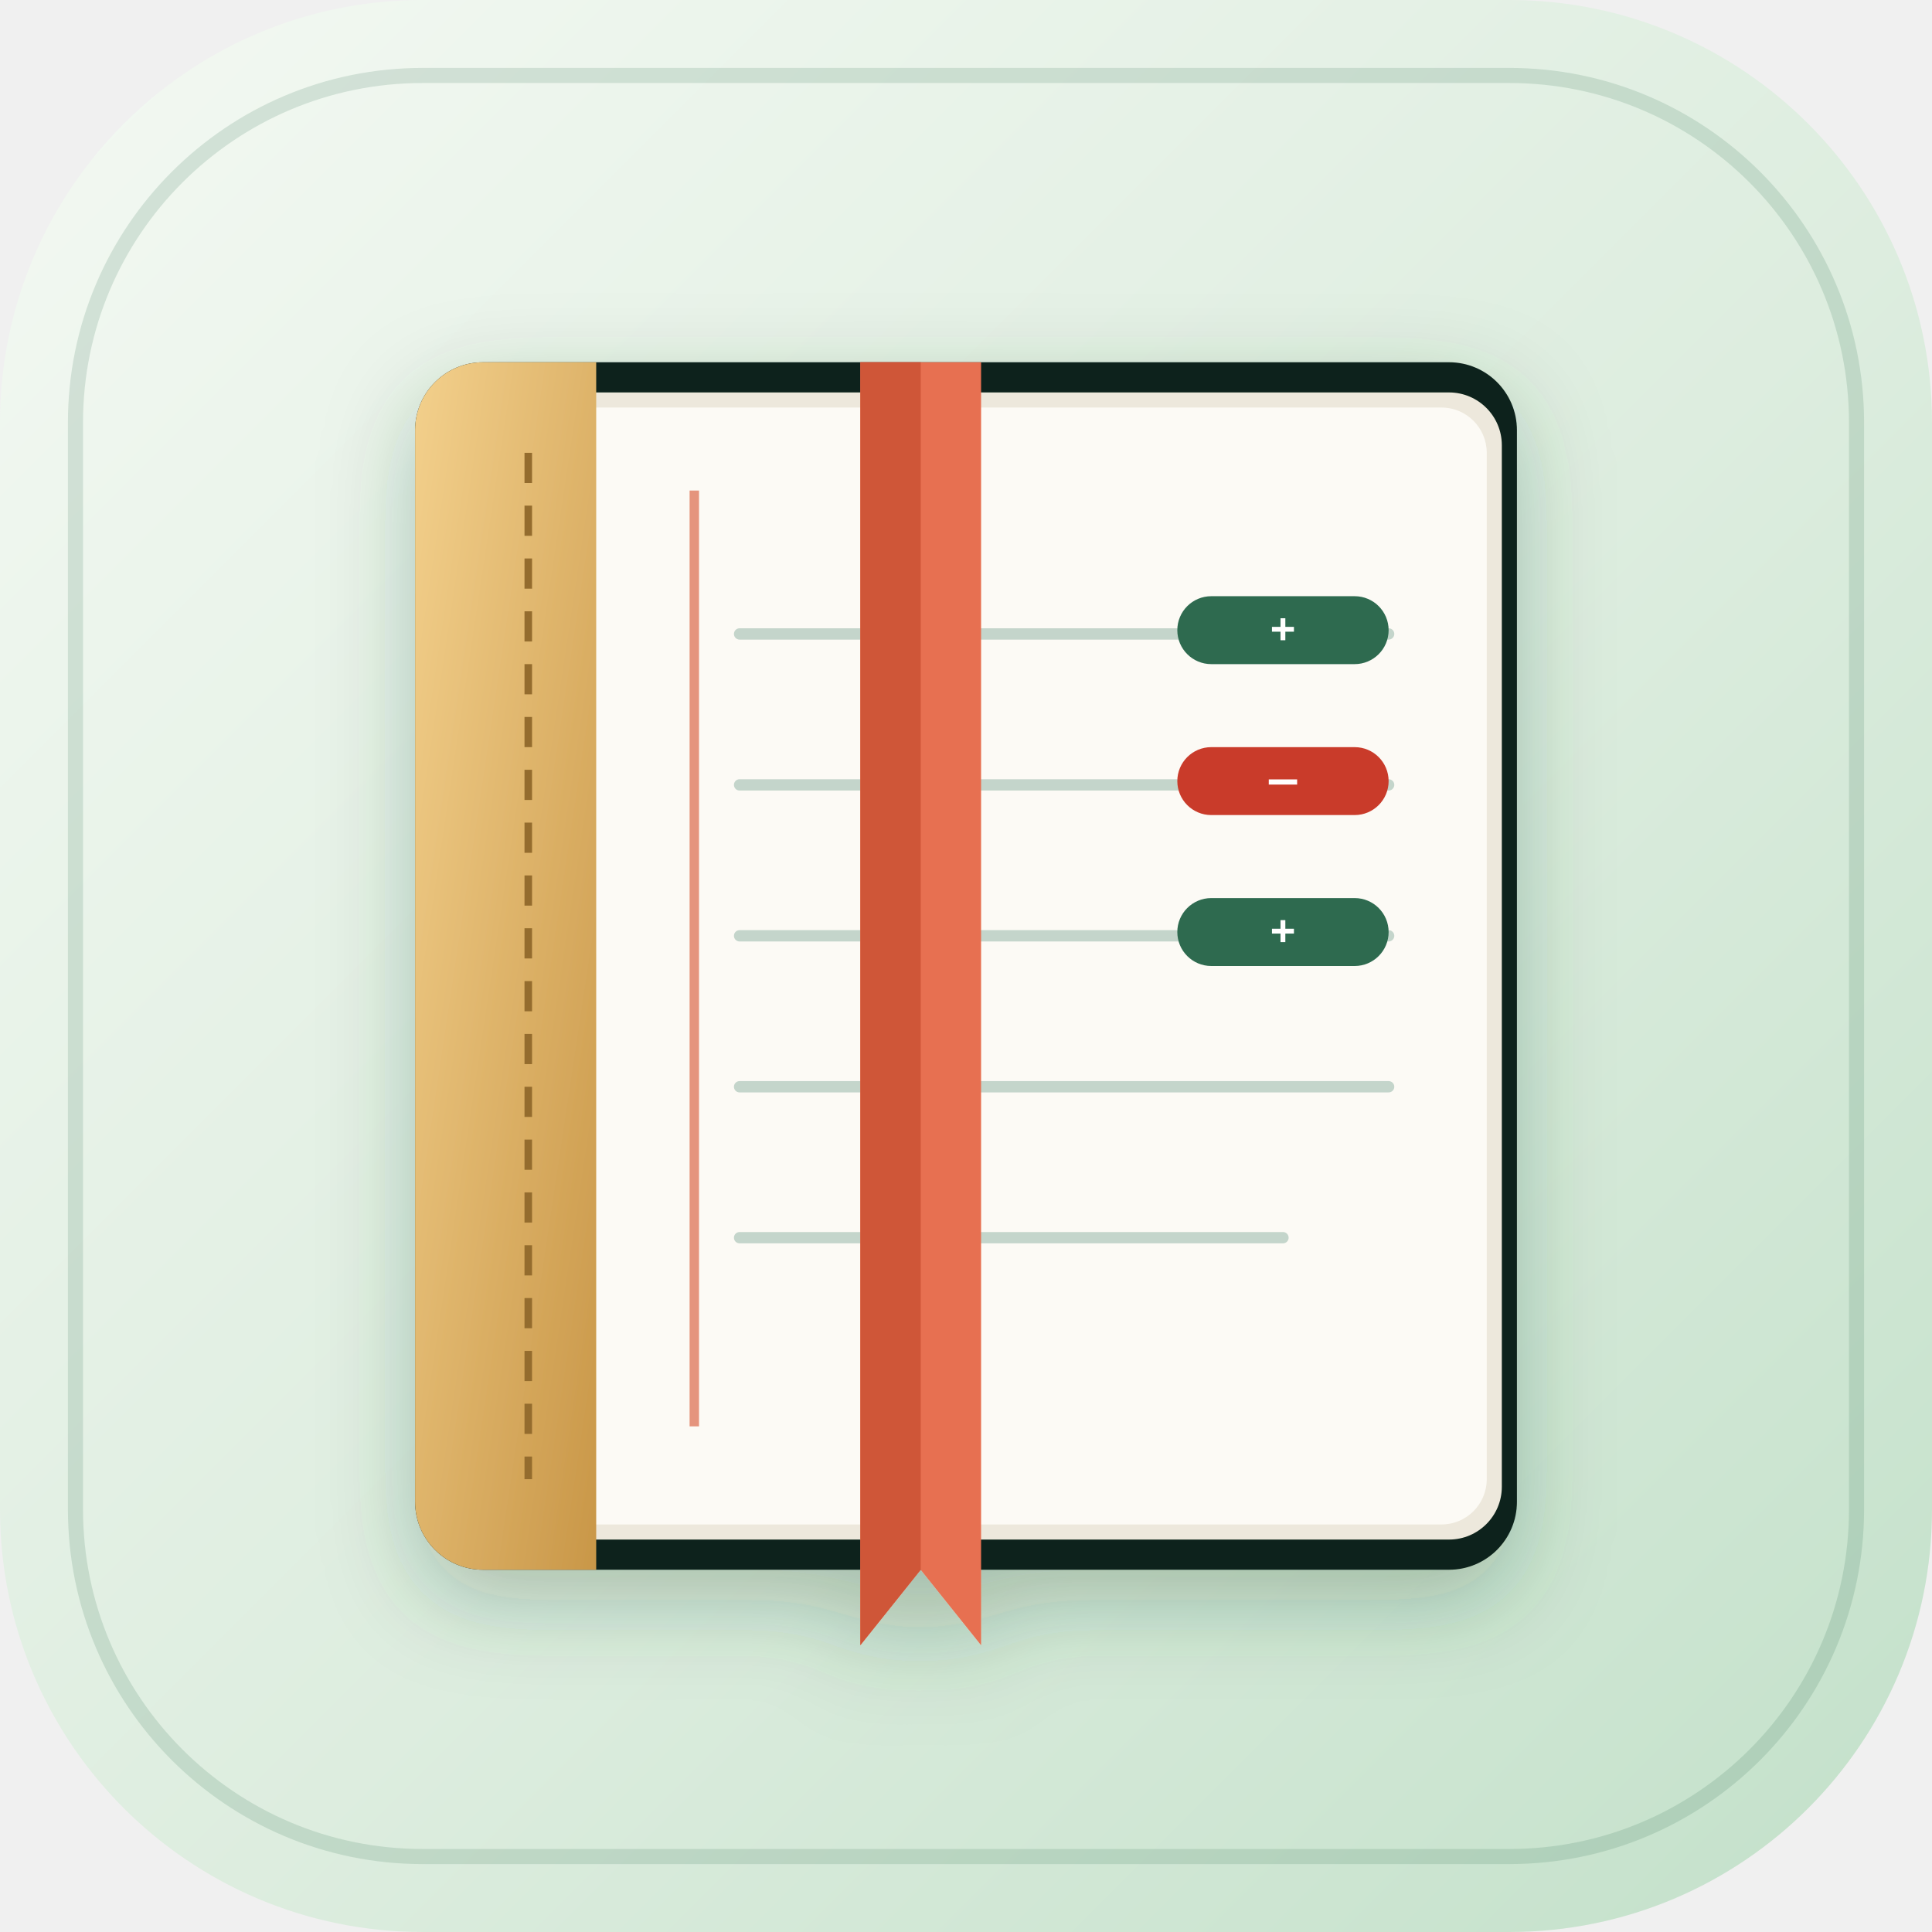
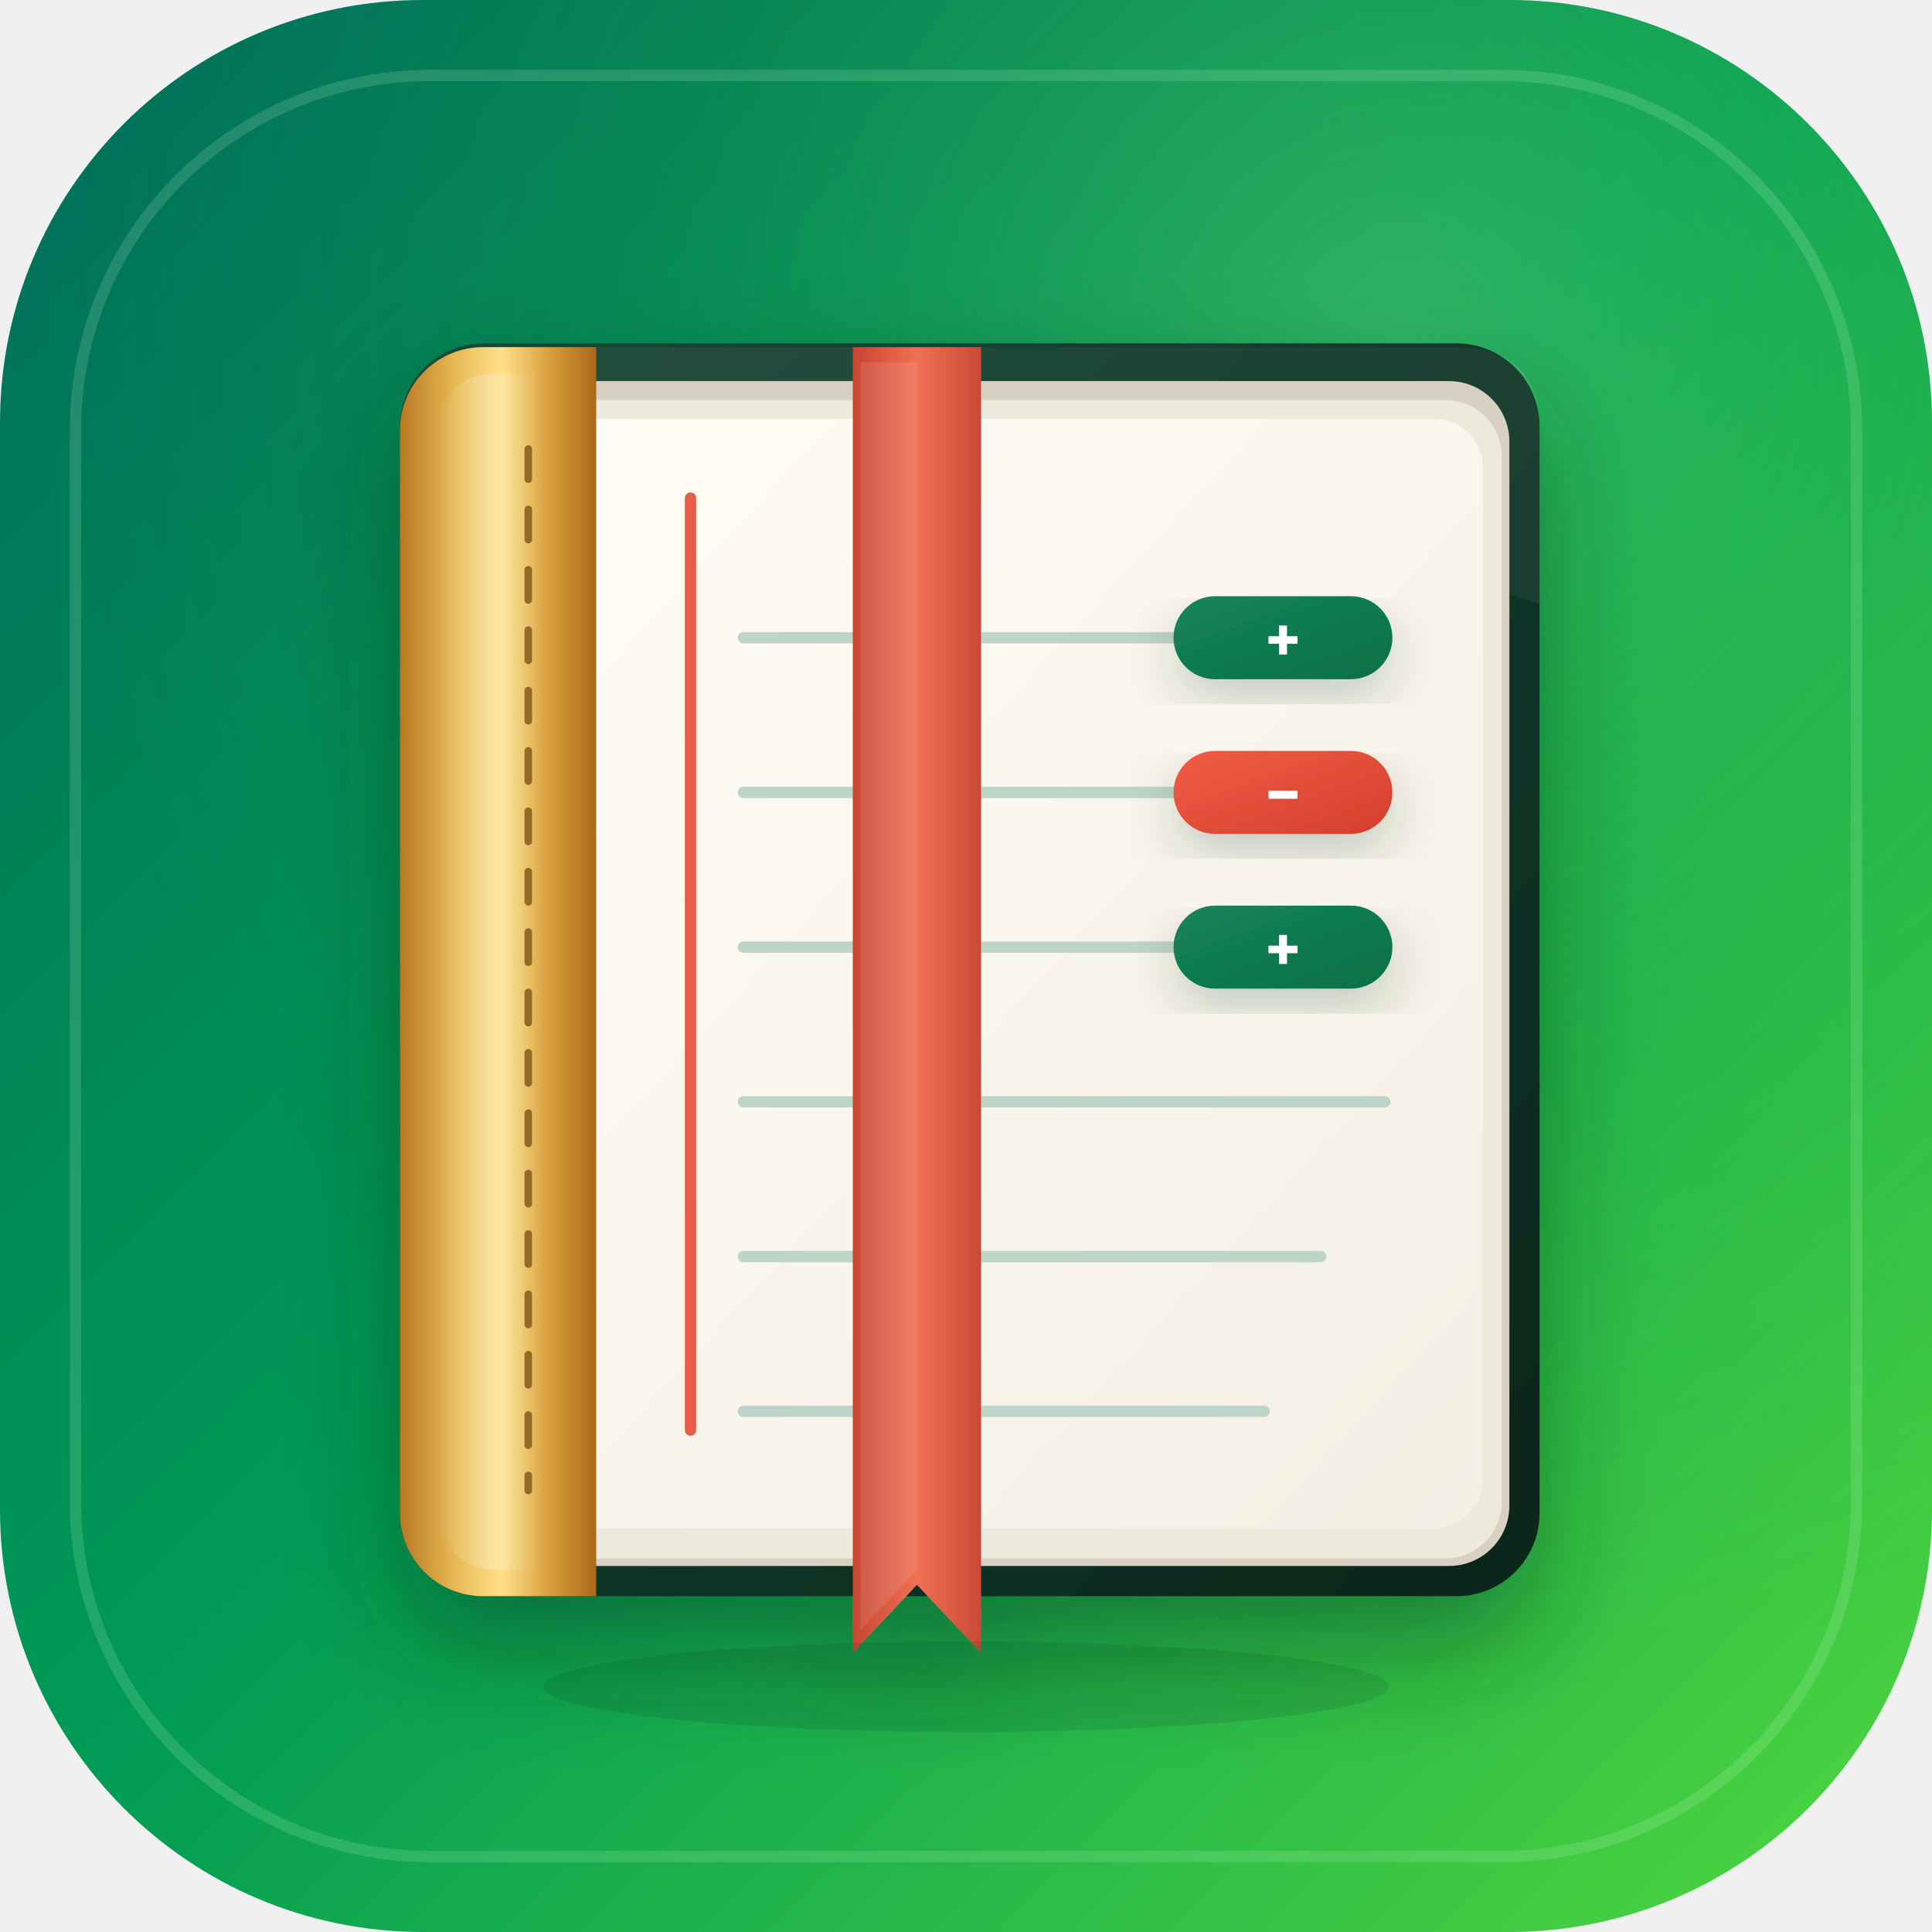
<svg xmlns="http://www.w3.org/2000/svg" viewBox="0 0 512 512" width="512" height="512">
  <defs>
-     <linearGradient id="bgGradLight" x1="0%" y1="0%" x2="100%" y2="100%">
-       <stop offset="0%" stop-color="#f4f9f3" />
-       <stop offset="55%" stop-color="#ddeddf" />
-       <stop offset="100%" stop-color="#c2e0c9" />
+     <linearGradient id="bgGradient" x1="0%" y1="0%" x2="100%" y2="100%">
+       <stop offset="0%" stop-color="#006B5B" />
+       <stop offset="48%" stop-color="#009B55" />
+       <stop offset="100%" stop-color="#52D83D" />
    </linearGradient>
-     <linearGradient id="goldGradLight" x1="0%" y1="0%" x2="100%" y2="100%">
-       <stop offset="0%" stop-color="#f3d08c" />
-       <stop offset="100%" stop-color="#c99748" />
+     <radialGradient id="bgGlow" cx="72%" cy="18%" r="70%">
+       <stop offset="0%" stop-color="#A8FF8A" stop-opacity="0.28" />
+       <stop offset="55%" stop-color="#52D83D" stop-opacity="0.08" />
+       <stop offset="100%" stop-color="#52D83D" stop-opacity="0" />
+     </radialGradient>
+     <linearGradient id="coverGradient" x1="0%" y1="0%" x2="100%" y2="100%">
+       <stop offset="0%" stop-color="#1A4938" />
+       <stop offset="100%" stop-color="#09251B" />
    </linearGradient>
-     <filter id="shadowLight" x="-10%" y="-10%" width="125%" height="125%">
-       <feDropShadow dx="0" dy="8" stdDeviation="12" flood-color="#1d4a35" flood-opacity="0.28" />
+     <linearGradient id="goldGradient" x1="0%" y1="0%" x2="100%" y2="0%">
+       <stop offset="0%" stop-color="#B87822" />
+       <stop offset="28%" stop-color="#E7B955" />
+       <stop offset="52%" stop-color="#FFE18A" />
+       <stop offset="78%" stop-color="#D69A35" />
+       <stop offset="100%" stop-color="#A9681D" />
+     </linearGradient>
+     <linearGradient id="pageGradient" x1="0%" y1="0%" x2="100%" y2="100%">
+       <stop offset="0%" stop-color="#FFFDF7" />
+       <stop offset="100%" stop-color="#F3EFE3" />
+     </linearGradient>
+     <linearGradient id="bookmarkGradient" x1="0%" y1="0%" x2="100%" y2="0%">
+       <stop offset="0%" stop-color="#C84532" />
+       <stop offset="50%" stop-color="#EF7053" />
+       <stop offset="100%" stop-color="#C94A35" />
+     </linearGradient>
+     <linearGradient id="positiveGradient" x1="0%" y1="0%" x2="100%" y2="100%">
+       <stop offset="0%" stop-color="#16845C" />
+       <stop offset="100%" stop-color="#087045" />
+     </linearGradient>
+     <linearGradient id="negativeGradient" x1="0%" y1="0%" x2="100%" y2="100%">
+       <stop offset="0%" stop-color="#F05D45" />
+       <stop offset="100%" stop-color="#D63E2D" />
+     </linearGradient>
+     <filter id="bookShadow" x="-20%" y="-20%" width="145%" height="155%">
+       <feDropShadow dx="0" dy="14" stdDeviation="14" flood-color="#002E20" flood-opacity="0.42" />
    </filter>
+     <filter id="softShadow" x="-20%" y="-20%" width="140%" height="150%">
+       <feDropShadow dx="0" dy="5" stdDeviation="7" flood-color="#123326" flood-opacity="0.22" />
+     </filter>
+     <linearGradient id="goldHighlight" x1="0%" y1="0%" x2="100%" y2="0%">
+       <stop offset="0%" stop-color="#FFFFFF" stop-opacity="0" />
+       <stop offset="50%" stop-color="#FFFFFF" stop-opacity="0.45" />
+       <stop offset="100%" stop-color="#FFFFFF" stop-opacity="0" />
+     </linearGradient>
  </defs>
-   <rect width="512" height="512" rx="112" fill="url(#bgGradLight)" />
-   <rect x="20" y="20" width="472" height="472" rx="92" fill="none" stroke="rgba(47,107,79,0.16)" stroke-width="4" />
-   <g filter="url(#shadowLight)">
-     <rect x="110" y="96" width="292" height="320" rx="18" fill="#0d241a" />
-     <rect x="114" y="104" width="284" height="304" rx="14" fill="#ede8dc" />
-     <rect x="122" y="108" width="272" height="296" rx="12" fill="#fcfaf5" />
-     <path d="M 110 114 A 18 18 0 0 1 128 96 L 158 96 L 158 416 L 128 416 A 18 18 0 0 1 110 398 Z" fill="url(#goldGradLight)" />
-     <line x1="140" y1="120" x2="140" y2="392" stroke="#946c2d" stroke-width="2" stroke-dasharray="8 6" />
-     <line x1="184" y1="130" x2="184" y2="378" stroke="#e07a5f" stroke-width="2.5" opacity="0.8" />
-     <line x1="196" y1="168" x2="368" y2="168" stroke="#c4d5cb" stroke-width="3" stroke-linecap="round" />
-     <line x1="196" y1="208" x2="368" y2="208" stroke="#c4d5cb" stroke-width="3" stroke-linecap="round" />
-     <line x1="196" y1="248" x2="368" y2="248" stroke="#c4d5cb" stroke-width="3" stroke-linecap="round" />
-     <line x1="196" y1="288" x2="368" y2="288" stroke="#c4d5cb" stroke-width="3" stroke-linecap="round" />
-     <line x1="196" y1="328" x2="340" y2="328" stroke="#c4d5cb" stroke-width="3" stroke-linecap="round" />
-     <rect x="312" y="158" width="56" height="18" rx="9" fill="#2d6a4f" />
-     <text x="340" y="171" font-family="system-ui, sans-serif" font-size="12" font-weight="bold" fill="#ffffff" text-anchor="middle">+</text>
-     <rect x="312" y="198" width="56" height="18" rx="9" fill="#c93b2b" />
-     <text x="340" y="211" font-family="system-ui, sans-serif" font-size="12" font-weight="bold" fill="#ffffff" text-anchor="middle">−</text>
-     <rect x="312" y="238" width="56" height="18" rx="9" fill="#2d6a4f" />
-     <text x="340" y="251" font-family="system-ui, sans-serif" font-size="12" font-weight="bold" fill="#ffffff" text-anchor="middle">+</text>
-     <path d="M 228 96 L 228 436 L 244 416 L 260 436 L 260 96 Z" fill="#e76f51" />
-     <path d="M 228 96 L 244 96 L 244 416 L 228 436 Z" fill="#cf5638" />
+   <rect x="0" y="0" width="512" height="512" rx="112" fill="url(#bgGradient)" />
+   <rect x="0" y="0" width="512" height="512" rx="112" fill="url(#bgGlow)" />
+   <rect x="20" y="20" width="472" height="472" rx="94" fill="none" stroke="#D5FFD0" stroke-width="3" opacity="0.16" />
+   <g filter="url(#bookShadow)">
+     <rect x="106" y="91" width="302" height="332" rx="22" fill="url(#coverGradient)" />
+     <path d="M128 92          H386          Q408 92 408 114          V160          C330 135 230 125 128 140          Z" fill="#FFFFFF" opacity="0.045" />
+     <rect x="112" y="101" width="288" height="314" rx="16" fill="#D8D1C2" />
+     <rect x="117" y="106" width="281" height="307" rx="15" fill="#EEE9DD" />
+     <rect x="123" y="111" width="270" height="294" rx="13" fill="url(#pageGradient)" />
+     <path d="M106 114          A22 22 0 0 1 128 92          H158          V423          H128          A22 22 0 0 1 106 401          Z" fill="url(#goldGradient)" />
+     <path d="M116 111          A15 15 0 0 1 131 99          H143          V416          H131          A15 15 0 0 1 116 401          Z" fill="url(#goldHighlight)" opacity="0.55" />
+     <line x1="140" y1="119" x2="140" y2="395" stroke="#87591C" stroke-width="2" stroke-linecap="round" stroke-dasharray="8 8" opacity="0.85" />
+     <line x1="183" y1="132" x2="183" y2="379" stroke="#E85D48" stroke-width="3" stroke-linecap="round" />
+     <g stroke="#BFD4C8" stroke-width="3" stroke-linecap="round">
+       <line x1="197" y1="169" x2="367" y2="169" />
+       <line x1="197" y1="210" x2="367" y2="210" />
+       <line x1="197" y1="251" x2="367" y2="251" />
+       <line x1="197" y1="292" x2="367" y2="292" />
+       <line x1="197" y1="333" x2="350" y2="333" />
+       <line x1="197" y1="374" x2="335" y2="374" />
+     </g>
+     <g filter="url(#softShadow)">
+       <rect x="311" y="158" width="58" height="22" rx="11" fill="url(#positiveGradient)" />
+       <text x="340" y="174" text-anchor="middle" font-family="system-ui, -apple-system, sans-serif" font-size="15" font-weight="800" fill="#FFFFFF">
+         +
+       </text>
+     </g>
+     <g filter="url(#softShadow)">
+       <rect x="311" y="199" width="58" height="22" rx="11" fill="url(#negativeGradient)" />
+       <text x="340" y="215" text-anchor="middle" font-family="system-ui, -apple-system, sans-serif" font-size="15" font-weight="800" fill="#FFFFFF">
+         −
+       </text>
+     </g>
+     <g filter="url(#softShadow)">
+       <rect x="311" y="240" width="58" height="22" rx="11" fill="url(#positiveGradient)" />
+       <text x="340" y="256" text-anchor="middle" font-family="system-ui, -apple-system, sans-serif" font-size="15" font-weight="800" fill="#FFFFFF">
+         +
+       </text>
+     </g>
+     <path d="M226 92          H260          V438          L243 420          L226 438          Z" fill="url(#bookmarkGradient)" />
+     <path d="M228 96          H243          V416          L228 432          Z" fill="#FFFFFF" opacity="0.10" />
  </g>
+   <ellipse cx="256" cy="447" rx="112" ry="12" fill="#002E20" opacity="0.12" />
</svg>
